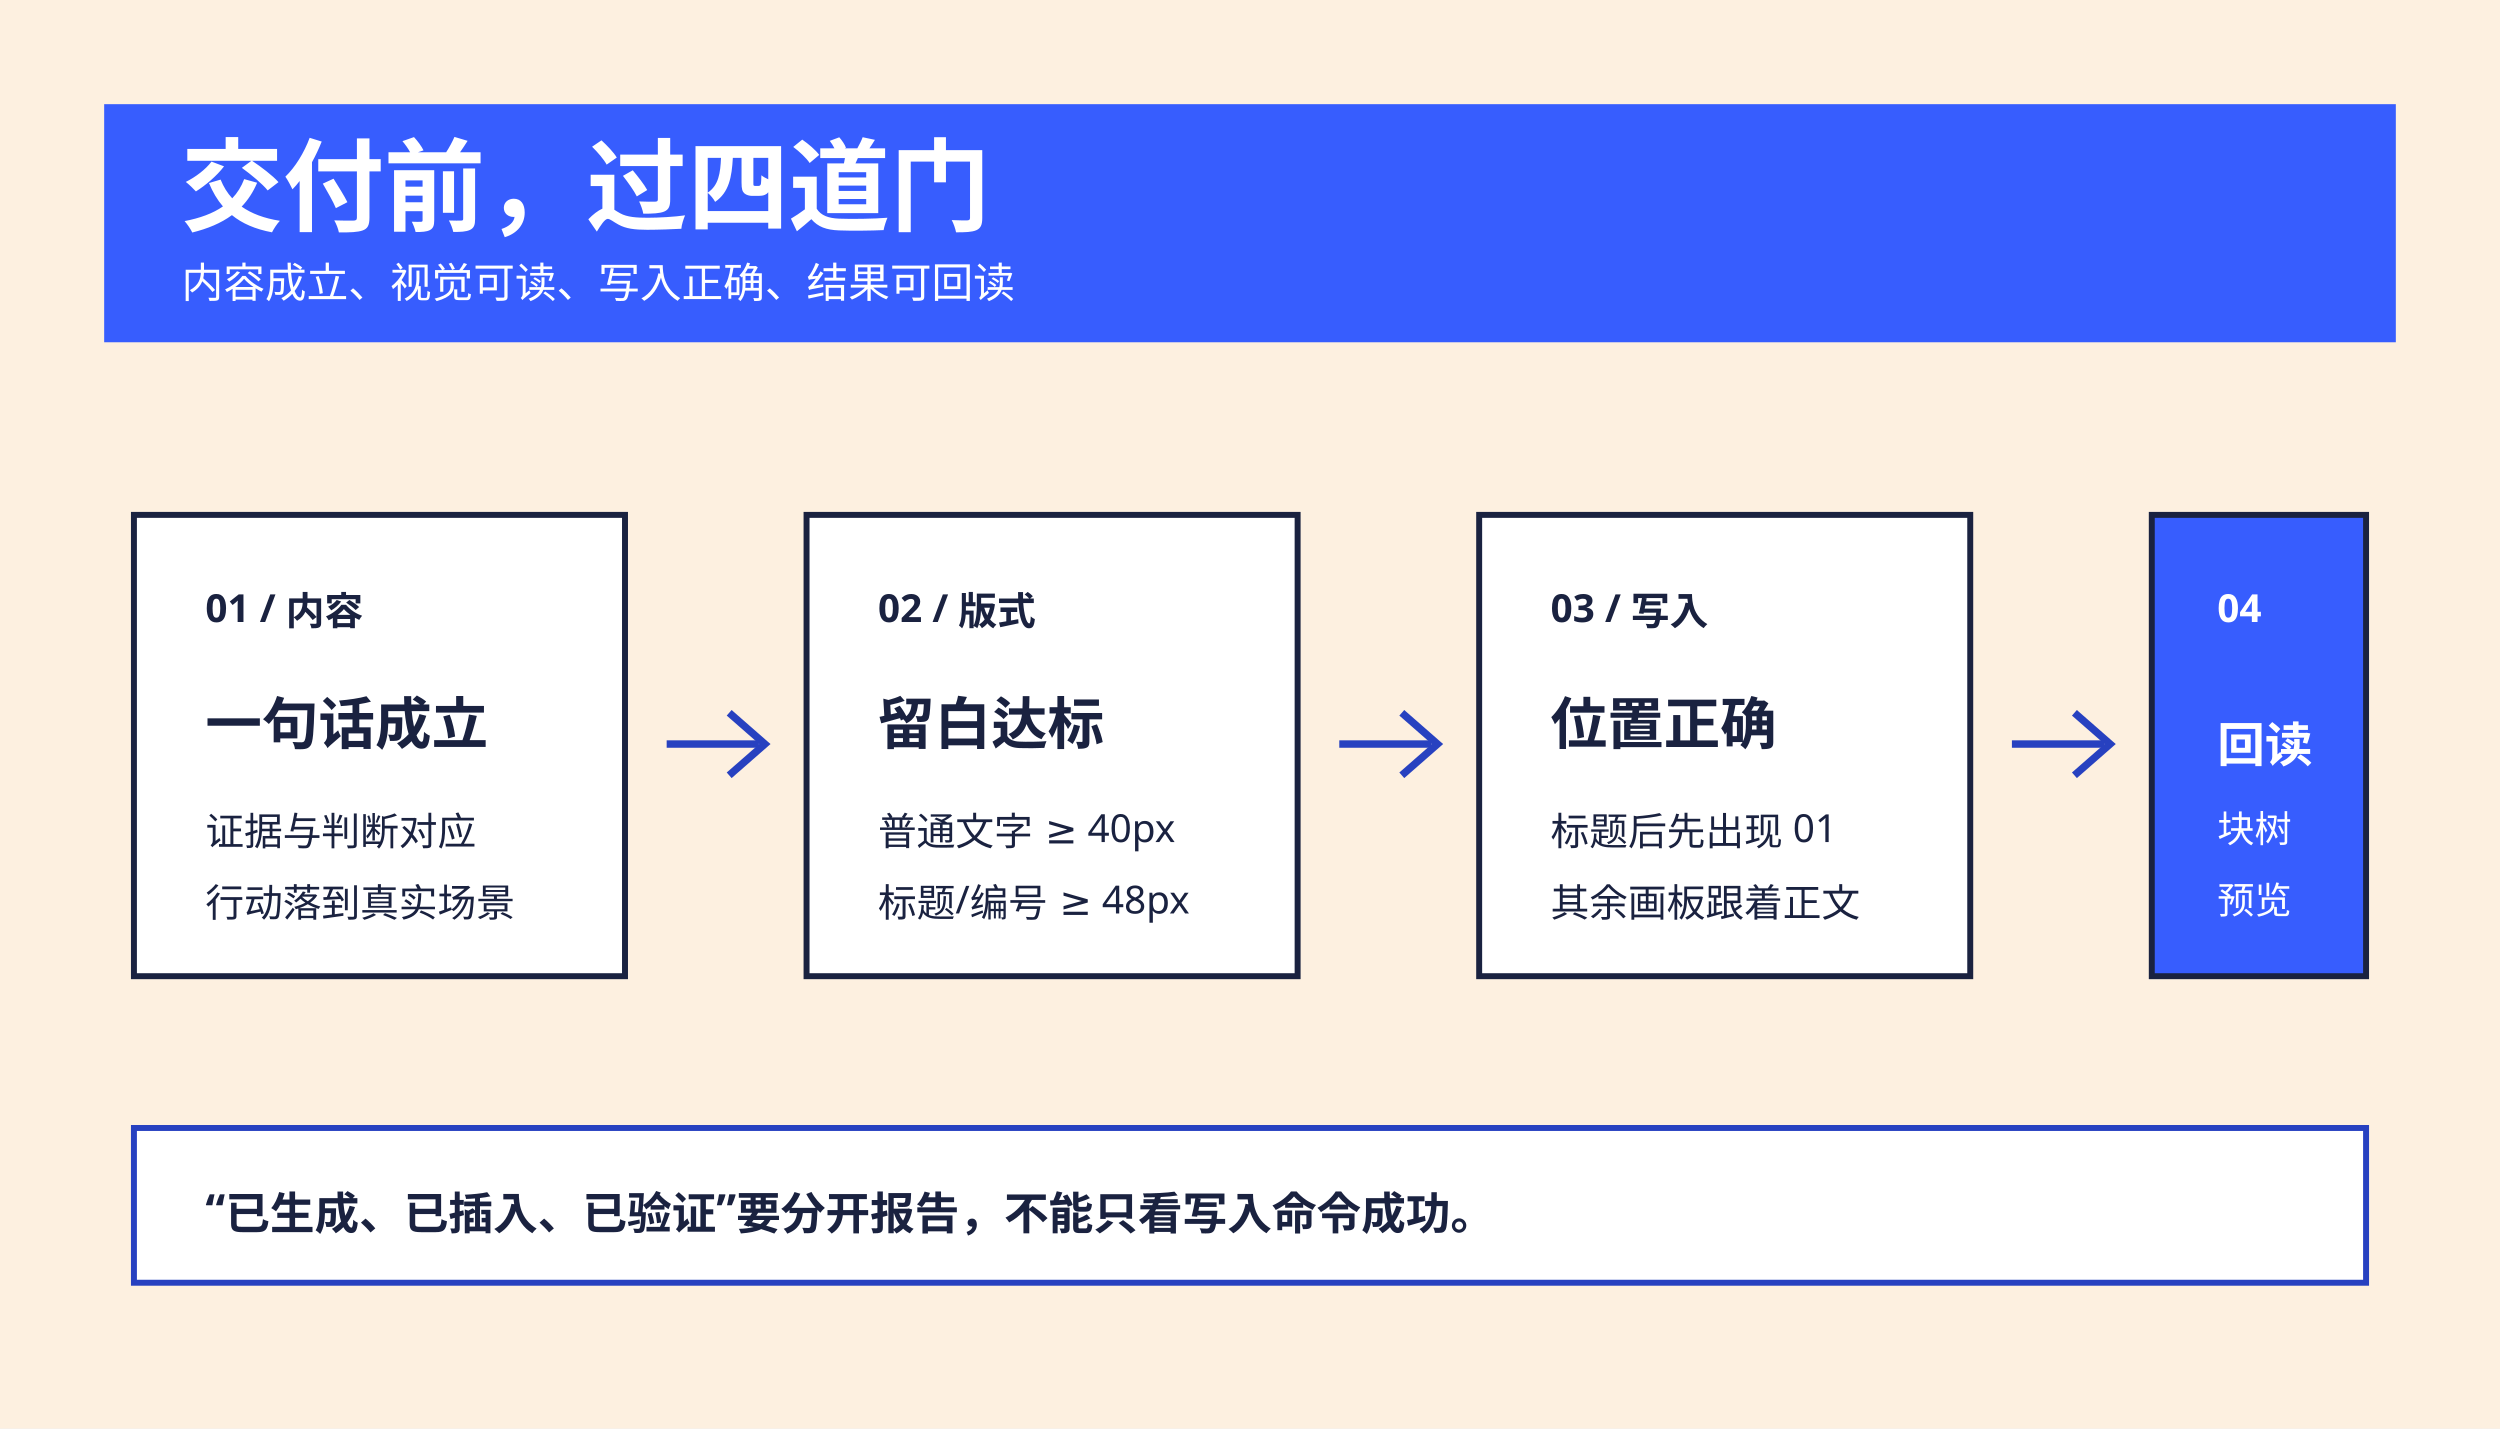
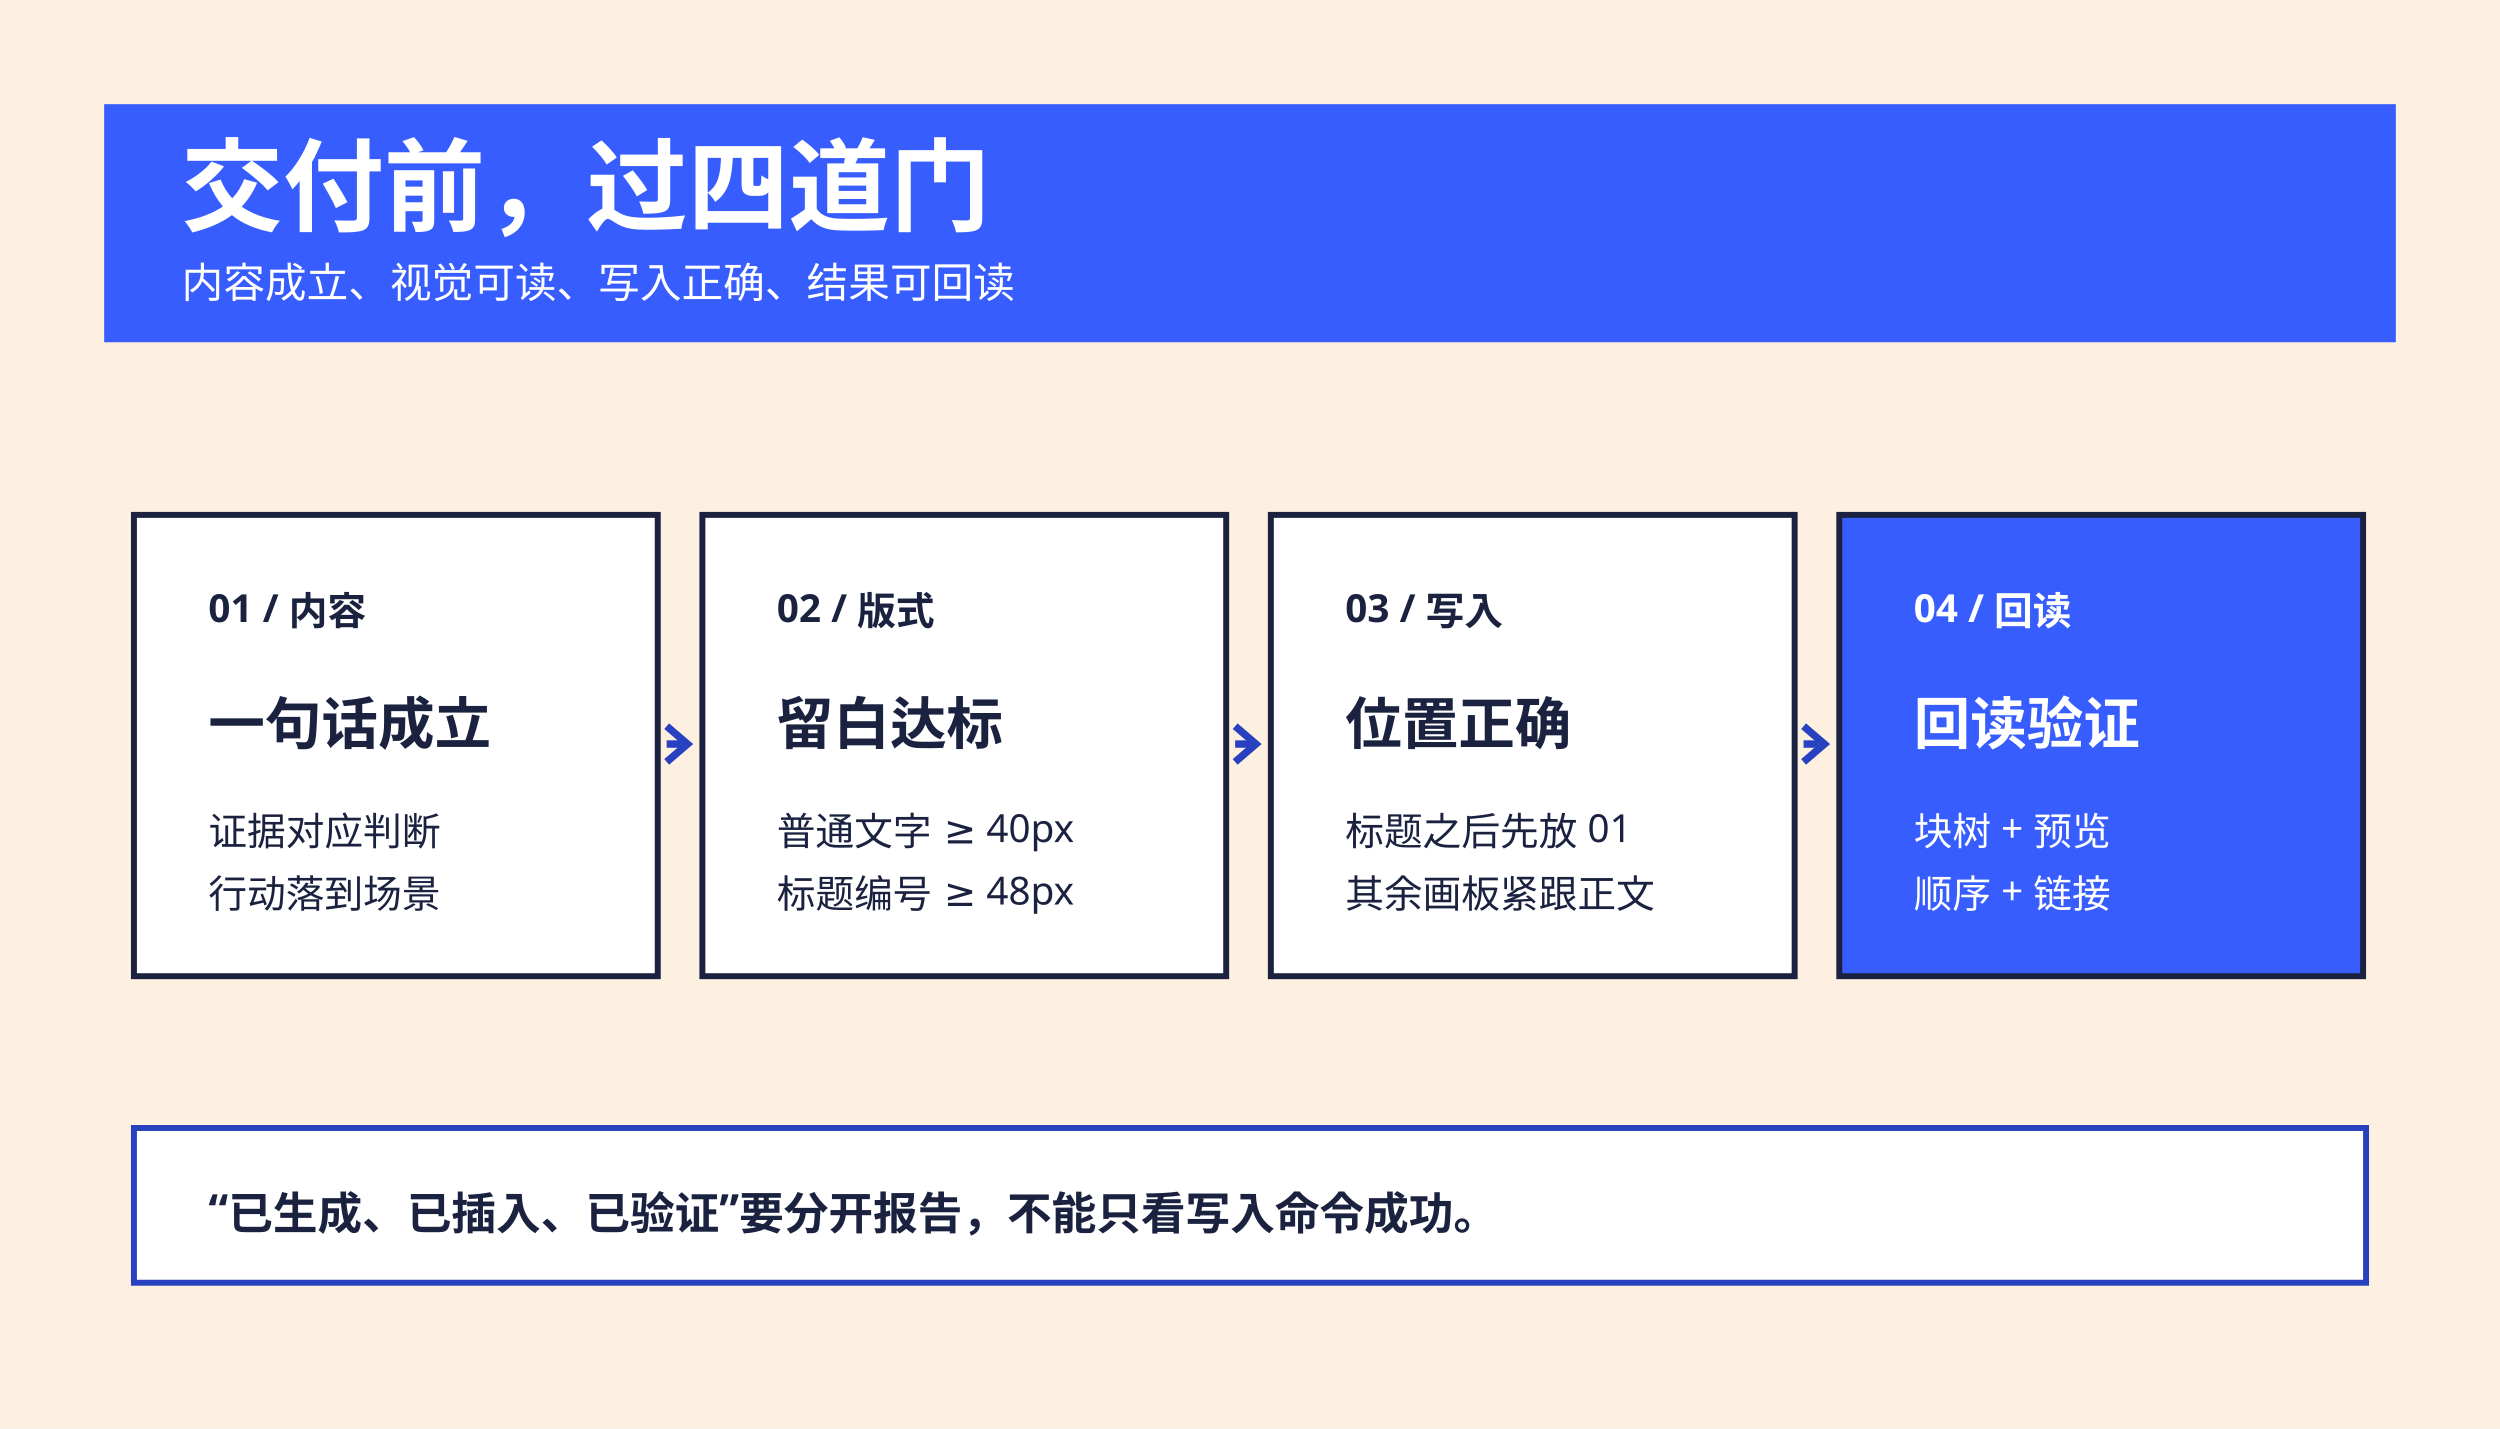
<svg xmlns="http://www.w3.org/2000/svg" width="1680" height="960" viewBox="0 0 1680 960">
  <rect width="1680" height="960" fill="#fdf0e0" />
  <rect x="70" y="70" width="1540" height="160" fill="#375dfe" />
  <text x="122" y="150" fill="#ffffff" font-family="Noto Sans SC, PingFang SC, sans-serif" font-size="68" font-weight="800">交付前，过四道门</text>
  <text x="122" y="200" fill="#ffffff" font-family="Noto Sans SC, PingFang SC, sans-serif" font-size="28">内容成立、视觉可读、写入正确、结果可回读</text>
-   <rect x="90" y="346" width="330" height="310" fill="#ffffff" stroke="#1a2240" stroke-width="4" />
-   <text x="138" y="418" fill="#1a2240" font-family="Noto Sans SC, PingFang SC, sans-serif" font-size="26" font-weight="700">01 / 内容</text>
-   <text x="138" y="500" fill="#1a2240" font-family="Noto Sans SC, PingFang SC, sans-serif" font-size="38" font-weight="800">一句话成立</text>
-   <text x="138" y="568" fill="#1a2240" font-family="Noto Sans SC, PingFang SC, sans-serif" font-size="26">证据与判断对应</text>
-   <text x="138" y="616" fill="#1a2240" font-family="Noto Sans SC, PingFang SC, sans-serif" font-size="26">行动落到真实场景</text>
-   <line x1="448" y1="500" x2="510" y2="500" stroke="#2741c0" stroke-width="5" />
-   <polyline points="490,479 514,500 490,521" fill="none" stroke="#2741c0" stroke-width="5" />
-   <rect x="542" y="346" width="330" height="310" fill="#ffffff" stroke="#1a2240" stroke-width="4" />
-   <text x="590" y="418" fill="#1a2240" font-family="Noto Sans SC, PingFang SC, sans-serif" font-size="26" font-weight="700">02 / 版式</text>
-   <text x="590" y="500" fill="#1a2240" font-family="Noto Sans SC, PingFang SC, sans-serif" font-size="38" font-weight="800">留白达标</text>
-   <text x="590" y="568" fill="#1a2240" font-family="Noto Sans SC, PingFang SC, sans-serif" font-size="26">普通文字 ≥ 40px</text>
-   <text x="590" y="616" fill="#1a2240" font-family="Noto Sans SC, PingFang SC, sans-serif" font-size="26">标题/编号 ≥ 48px</text>
-   <line x1="900" y1="500" x2="962" y2="500" stroke="#2741c0" stroke-width="5" />
-   <polyline points="942,479 966,500 942,521" fill="none" stroke="#2741c0" stroke-width="5" />
-   <rect x="994" y="346" width="330" height="310" fill="#ffffff" stroke="#1a2240" stroke-width="4" />
-   <text x="1042" y="418" fill="#1a2240" font-family="Noto Sans SC, PingFang SC, sans-serif" font-size="26" font-weight="700">03 / 写入</text>
-   <text x="1042" y="500" fill="#1a2240" font-family="Noto Sans SC, PingFang SC, sans-serif" font-size="38" font-weight="800">位置正确</text>
-   <text x="1042" y="568" fill="#1a2240" font-family="Noto Sans SC, PingFang SC, sans-serif" font-size="26">标题后先出现 01</text>
-   <text x="1042" y="616" fill="#1a2240" font-family="Noto Sans SC, PingFang SC, sans-serif" font-size="26">其余画板跟着正文</text>
-   <line x1="1352" y1="500" x2="1414" y2="500" stroke="#2741c0" stroke-width="5" />
-   <polyline points="1394,479 1418,500 1394,521" fill="none" stroke="#2741c0" stroke-width="5" />
-   <rect x="1446" y="346" width="144" height="310" fill="#375dfe" stroke="#1a2240" stroke-width="4" />
-   <text x="1490" y="418" fill="#ffffff" font-family="Noto Sans SC, PingFang SC, sans-serif" font-size="26" font-weight="700">04</text>
-   <text x="1490" y="512" fill="#ffffff" font-family="Noto Sans SC, PingFang SC, sans-serif" font-size="32" font-weight="800">回读</text>
-   <text x="1490" y="566" fill="#ffffff" font-family="Noto Sans SC, PingFang SC, sans-serif" font-size="25">块树</text>
-   <text x="1490" y="614" fill="#ffffff" font-family="Noto Sans SC, PingFang SC, sans-serif" font-size="25">预览</text>
+   <rect x="90" y="346" width="352" height="310" fill="#ffffff" stroke="#1a2240" stroke-width="4" />
+   <text x="140" y="418" fill="#1a2240" font-family="Noto Sans SC, PingFang SC, sans-serif" font-size="26" font-weight="700">01 / 内容</text>
+   <text x="140" y="500" fill="#1a2240" font-family="Noto Sans SC, PingFang SC, sans-serif" font-size="38" font-weight="800">一句话成立</text>
+   <text x="140" y="568" fill="#1a2240" font-family="Noto Sans SC, PingFang SC, sans-serif" font-size="26">证据对应判断</text>
+   <text x="140" y="610" fill="#1a2240" font-family="Noto Sans SC, PingFang SC, sans-serif" font-size="26">行动落到场景</text>
+   <line x1="448" y1="500" x2="458" y2="500" stroke="#2741c0" stroke-width="5" />
+   <polyline points="448,488 462,500 448,512" fill="none" stroke="#2741c0" stroke-width="5" />
+   <rect x="472" y="346" width="352" height="310" fill="#ffffff" stroke="#1a2240" stroke-width="4" />
+   <text x="522" y="418" fill="#1a2240" font-family="Noto Sans SC, PingFang SC, sans-serif" font-size="26" font-weight="700">02 / 版式</text>
+   <text x="522" y="500" fill="#1a2240" font-family="Noto Sans SC, PingFang SC, sans-serif" font-size="38" font-weight="800">留白达标</text>
+   <text x="522" y="568" fill="#1a2240" font-family="Noto Sans SC, PingFang SC, sans-serif" font-size="26">普通文字 ≥ 40px</text>
+   <text x="522" y="610" fill="#1a2240" font-family="Noto Sans SC, PingFang SC, sans-serif" font-size="26">标题编号 ≥ 48px</text>
+   <line x1="830" y1="500" x2="840" y2="500" stroke="#2741c0" stroke-width="5" />
+   <polyline points="830,488 844,500 830,512" fill="none" stroke="#2741c0" stroke-width="5" />
+   <rect x="854" y="346" width="352" height="310" fill="#ffffff" stroke="#1a2240" stroke-width="4" />
+   <text x="904" y="418" fill="#1a2240" font-family="Noto Sans SC, PingFang SC, sans-serif" font-size="26" font-weight="700">03 / 写入</text>
+   <text x="904" y="500" fill="#1a2240" font-family="Noto Sans SC, PingFang SC, sans-serif" font-size="38" font-weight="800">位置正确</text>
+   <text x="904" y="568" fill="#1a2240" font-family="Noto Sans SC, PingFang SC, sans-serif" font-size="26">标题之后先放 01</text>
+   <text x="904" y="610" fill="#1a2240" font-family="Noto Sans SC, PingFang SC, sans-serif" font-size="26">其余画板紧跟正文</text>
+   <line x1="1212" y1="500" x2="1222" y2="500" stroke="#2741c0" stroke-width="5" />
+   <polyline points="1212,488 1226,500 1212,512" fill="none" stroke="#2741c0" stroke-width="5" />
+   <rect x="1236" y="346" width="352" height="310" fill="#375dfe" stroke="#1a2240" stroke-width="4" />
+   <text x="1286" y="418" fill="#ffffff" font-family="Noto Sans SC, PingFang SC, sans-serif" font-size="26" font-weight="700">04 / 回读</text>
+   <text x="1286" y="500" fill="#ffffff" font-family="Noto Sans SC, PingFang SC, sans-serif" font-size="38" font-weight="800">回读验证</text>
+   <text x="1286" y="568" fill="#ffffff" font-family="Noto Sans SC, PingFang SC, sans-serif" font-size="26">块树 + 预览</text>
+   <text x="1286" y="610" fill="#ffffff" font-family="Noto Sans SC, PingFang SC, sans-serif" font-size="26">顺序 + 链接</text>
  <rect x="90" y="758" width="1500" height="104" fill="#ffffff" stroke="#2741c0" stroke-width="4" />
-   <text x="138" y="824" fill="#1a2240" font-family="Noto Sans SC, PingFang SC, sans-serif" font-size="30" font-weight="700">“已生成、已插入、已验证”要分开报告，不能只看写入命令成功。</text>
+   <text x="140" y="824" fill="#1a2240" font-family="Noto Sans SC, PingFang SC, sans-serif" font-size="30" font-weight="700">“已生成、已插入、已验证”要分开报告，不能只看写入命令成功。</text>
</svg>
